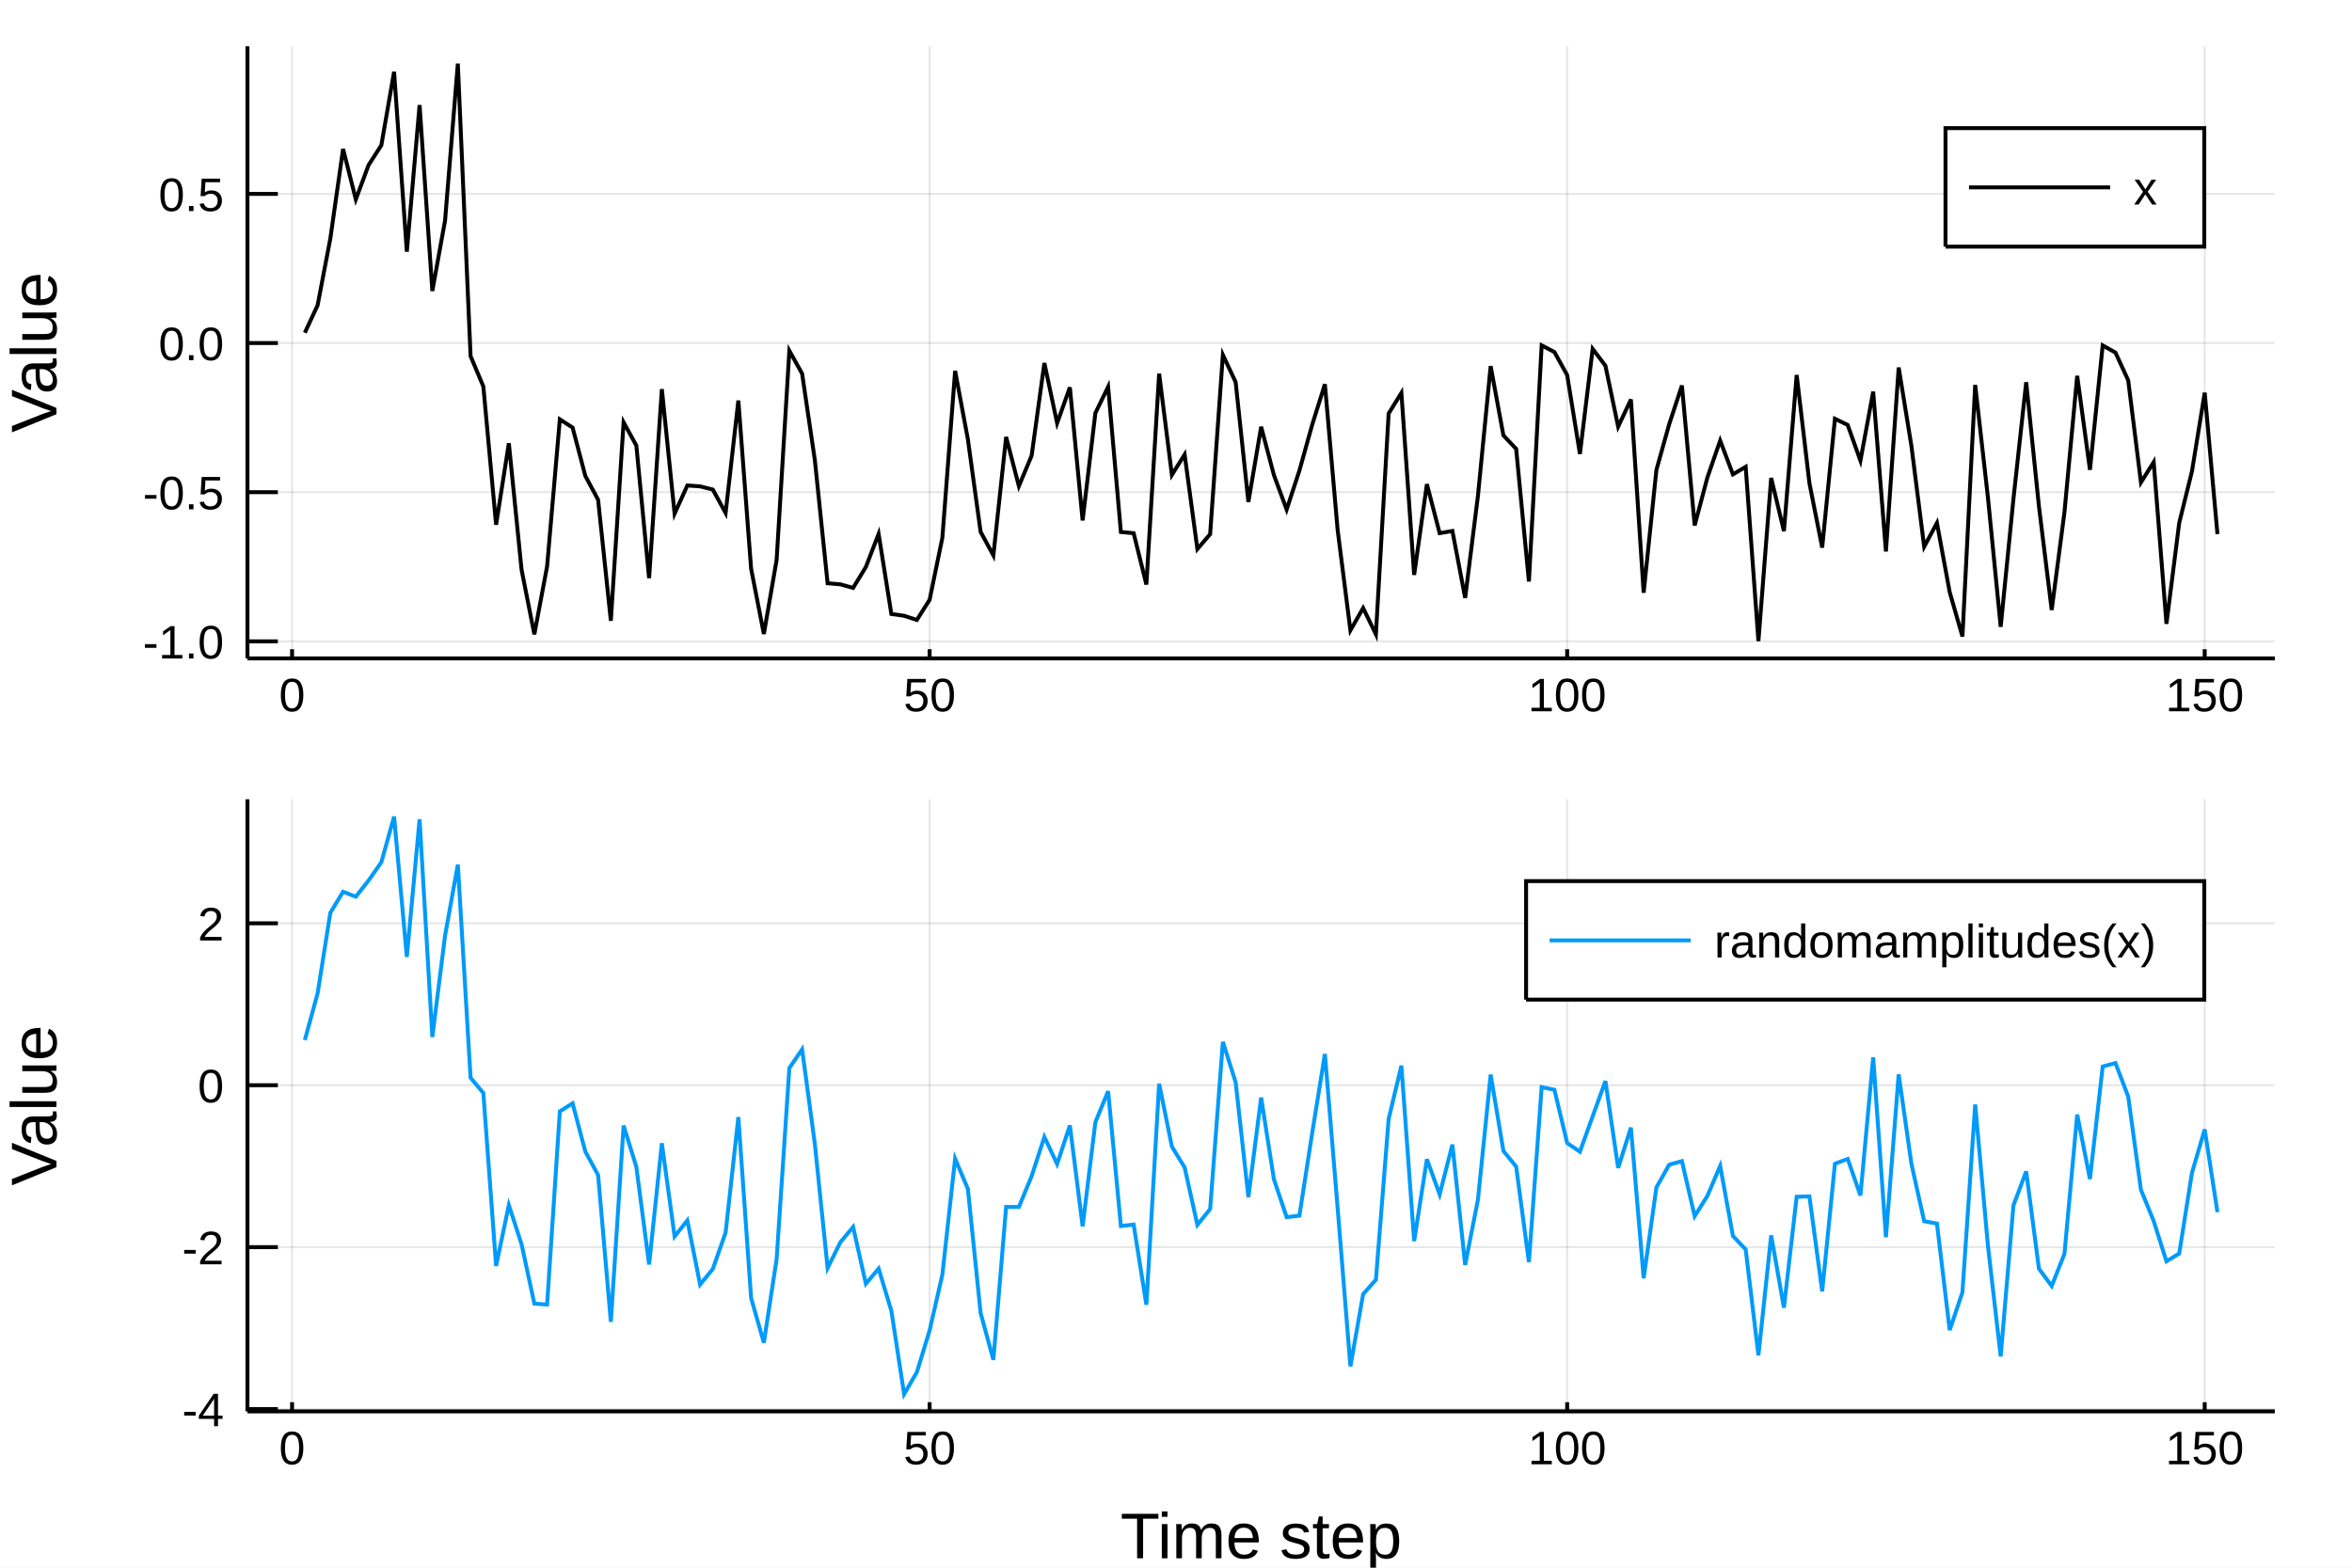
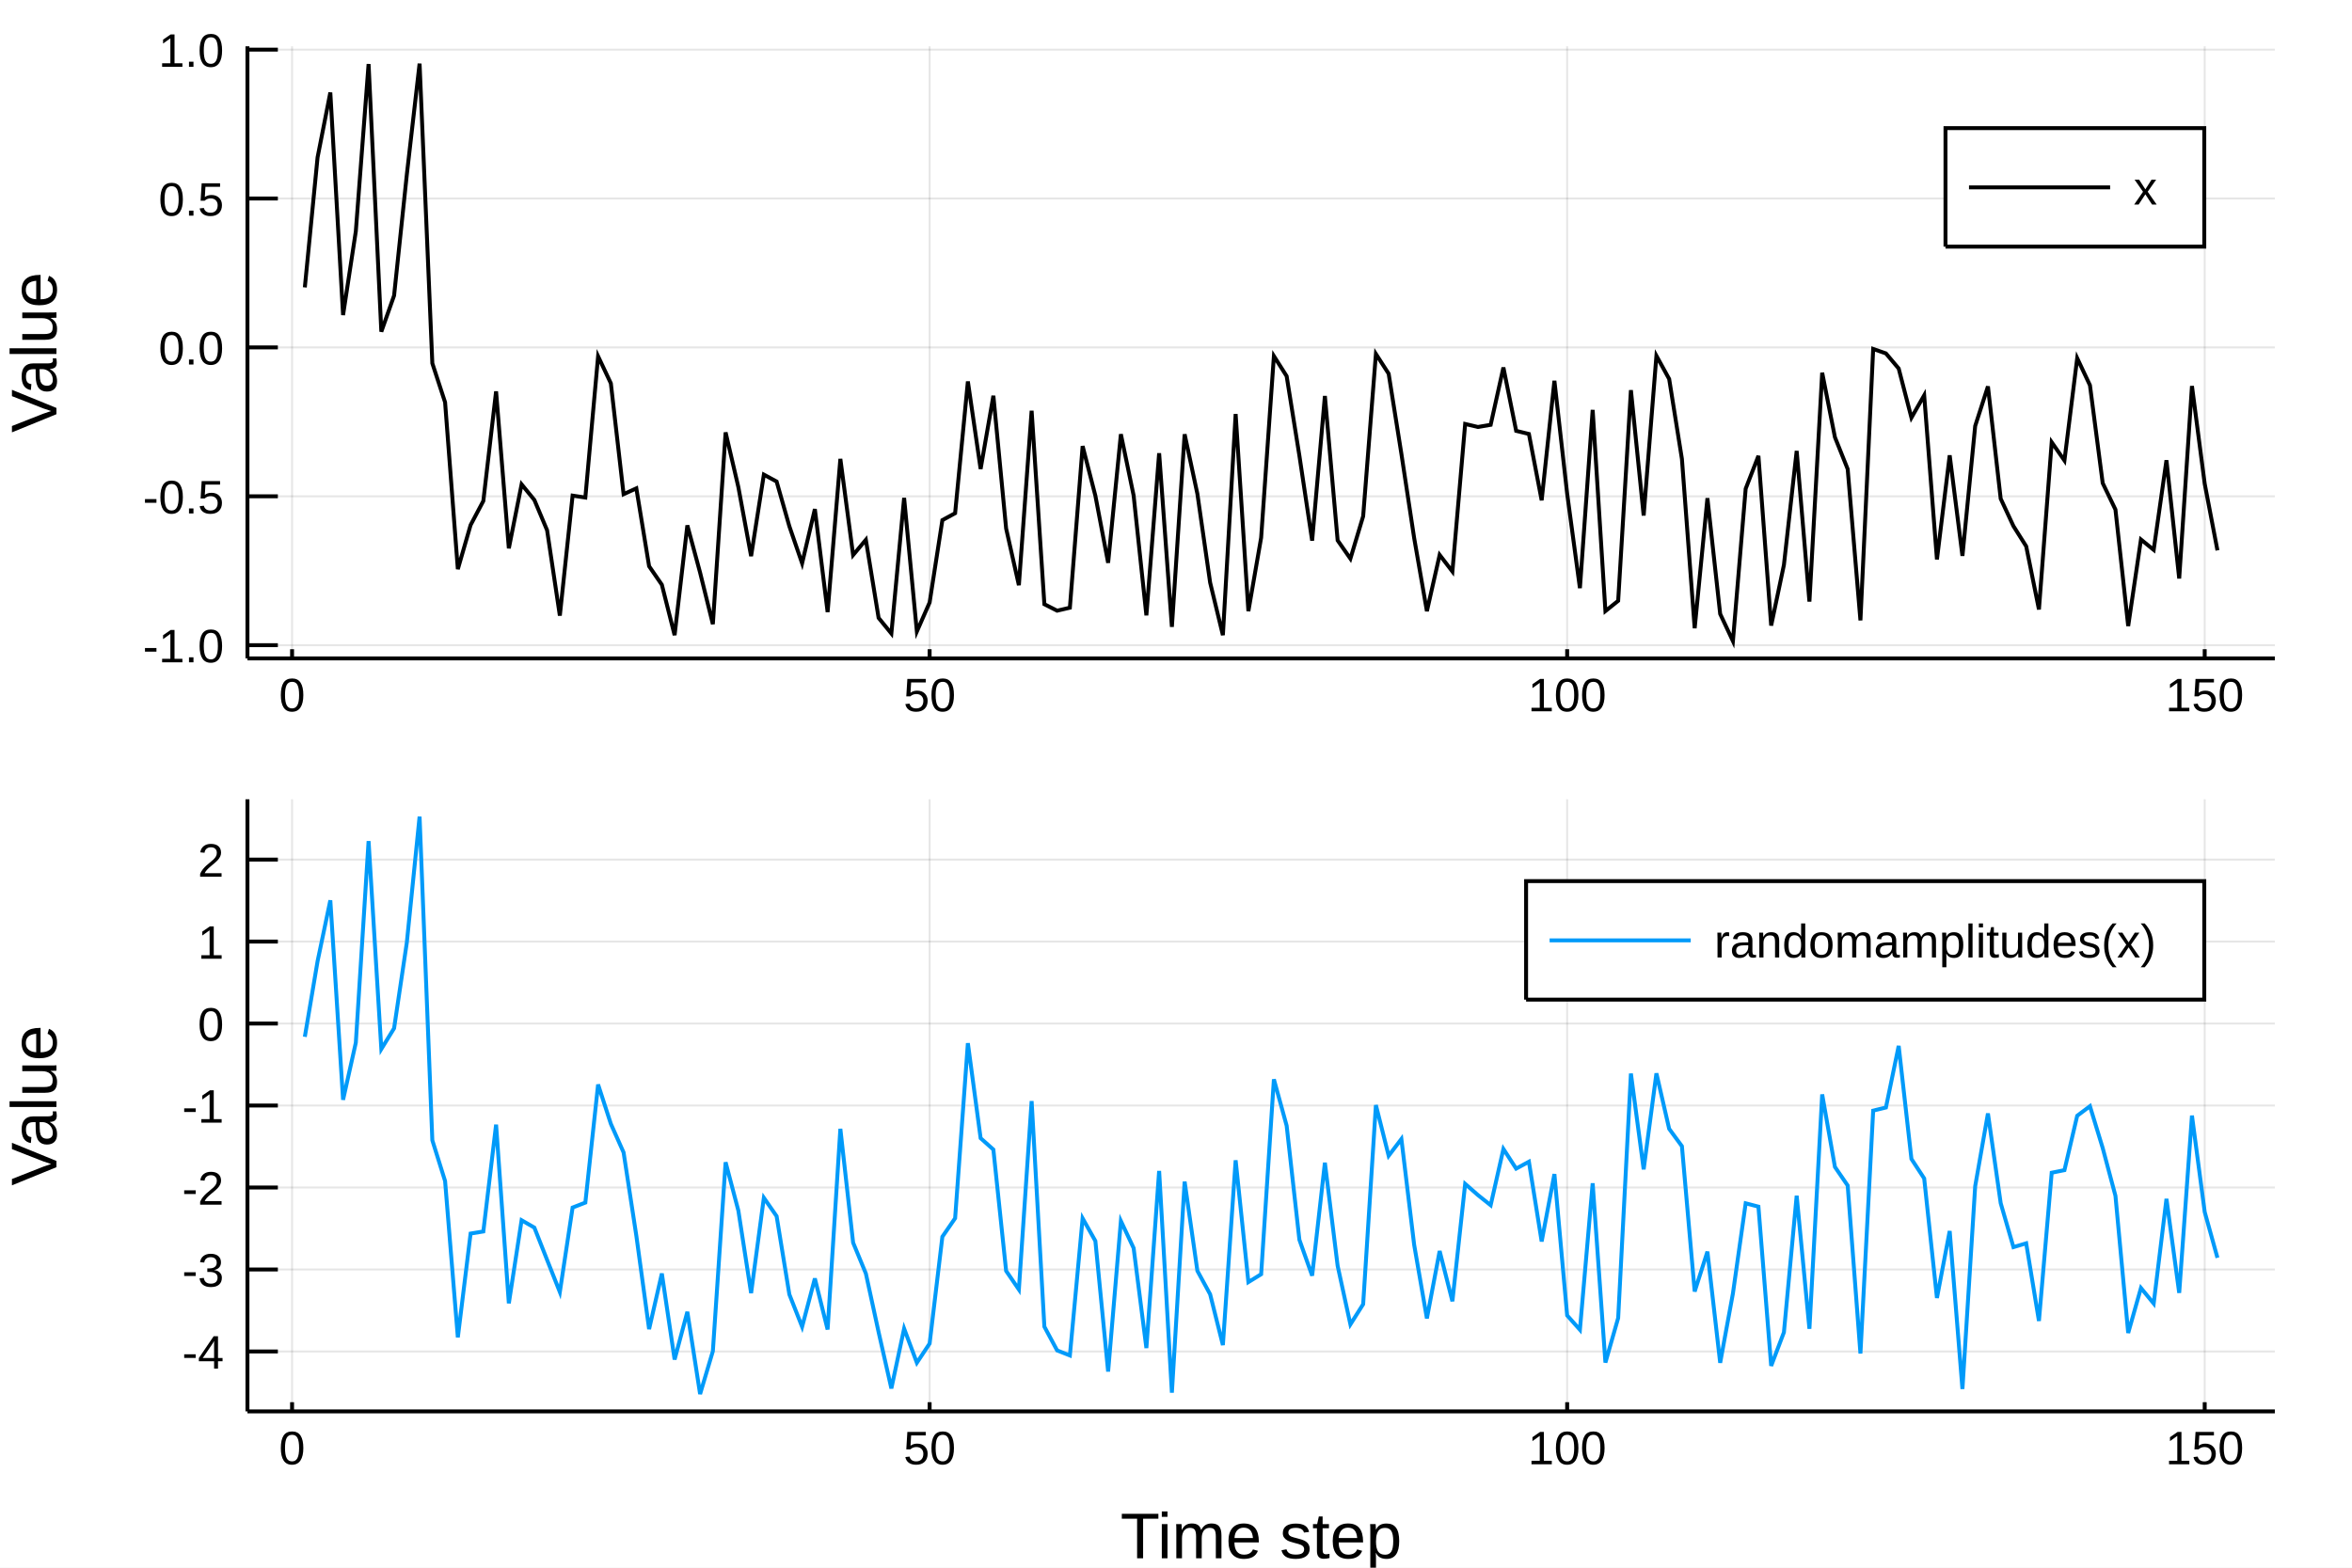
<svg xmlns="http://www.w3.org/2000/svg" width="600" height="400" viewBox="0 0 2400 1600">
  <defs>
-     <clipPath id="clip2600">
+     <clipPath id="clip9700">
      <rect x="0" y="0" width="2400" height="1600" />
    </clipPath>
  </defs>
-   <path clip-path="url(#clip2600)" d=" M0 1600 L2400 1600 L2400 0 L0 0  Z   " fill="#ffffff" fill-rule="evenodd" fill-opacity="1" />
+   <path clip-path="url(#clip9700)" d=" M0 1600 L2400 1600 L2400 0 L0 0  Z   " fill="#ffffff" fill-rule="evenodd" fill-opacity="1" />
  <defs>
-     <clipPath id="clip2601">
+     <clipPath id="clip9701">
      <rect x="480" y="0" width="1681" height="1600" />
    </clipPath>
  </defs>
-   <path clip-path="url(#clip2600)" d=" M252.496 671.979 L2321.26 671.979 L2321.26 47.244 L252.496 47.244  Z   " fill="#ffffff" fill-rule="evenodd" fill-opacity="1" />
+   <path clip-path="url(#clip9700)" d=" M252.496 671.979 L2321.26 671.979 L2321.26 47.244 L252.496 47.244  Z   " fill="#ffffff" fill-rule="evenodd" fill-opacity="1" />
  <defs>
-     <clipPath id="clip2602">
+     <clipPath id="clip9702">
      <rect x="252" y="47" width="2070" height="626" />
    </clipPath>
  </defs>
-   <polyline clip-path="url(#clip2602)" style="stroke:#000000; stroke-width:2; stroke-opacity:0.1; fill:none" points="   298.035,671.979 298.035,47.244    " />
-   <polyline clip-path="url(#clip2602)" style="stroke:#000000; stroke-width:2; stroke-opacity:0.1; fill:none" points="   948.59,671.979 948.59,47.244    " />
-   <polyline clip-path="url(#clip2602)" style="stroke:#000000; stroke-width:2; stroke-opacity:0.1; fill:none" points="   1599.14,671.979 1599.14,47.244    " />
-   <polyline clip-path="url(#clip2602)" style="stroke:#000000; stroke-width:2; stroke-opacity:0.1; fill:none" points="   2249.7,671.979 2249.7,47.244    " />
-   <polyline clip-path="url(#clip2602)" style="stroke:#000000; stroke-width:2; stroke-opacity:0.1; fill:none" points="   252.496,654.555 2321.26,654.555    " />
-   <polyline clip-path="url(#clip2602)" style="stroke:#000000; stroke-width:2; stroke-opacity:0.1; fill:none" points="   252.496,502.335 2321.26,502.335    " />
-   <polyline clip-path="url(#clip2602)" style="stroke:#000000; stroke-width:2; stroke-opacity:0.1; fill:none" points="   252.496,350.116 2321.26,350.116    " />
-   <polyline clip-path="url(#clip2602)" style="stroke:#000000; stroke-width:2; stroke-opacity:0.1; fill:none" points="   252.496,197.896 2321.26,197.896    " />
-   <polyline clip-path="url(#clip2600)" style="stroke:#000000; stroke-width:4; stroke-opacity:1; fill:none" points="   252.496,671.979 2321.26,671.979    " />
-   <polyline clip-path="url(#clip2600)" style="stroke:#000000; stroke-width:4; stroke-opacity:1; fill:none" points="   252.496,671.979 252.496,47.244    " />
-   <polyline clip-path="url(#clip2600)" style="stroke:#000000; stroke-width:4; stroke-opacity:1; fill:none" points="   298.035,671.979 298.035,662.608    " />
-   <polyline clip-path="url(#clip2600)" style="stroke:#000000; stroke-width:4; stroke-opacity:1; fill:none" points="   948.59,671.979 948.59,662.608    " />
-   <polyline clip-path="url(#clip2600)" style="stroke:#000000; stroke-width:4; stroke-opacity:1; fill:none" points="   1599.14,671.979 1599.14,662.608    " />
-   <polyline clip-path="url(#clip2600)" style="stroke:#000000; stroke-width:4; stroke-opacity:1; fill:none" points="   2249.7,671.979 2249.7,662.608    " />
-   <polyline clip-path="url(#clip2600)" style="stroke:#000000; stroke-width:4; stroke-opacity:1; fill:none" points="   252.496,654.555 283.528,654.555    " />
-   <polyline clip-path="url(#clip2600)" style="stroke:#000000; stroke-width:4; stroke-opacity:1; fill:none" points="   252.496,502.335 283.528,502.335    " />
-   <polyline clip-path="url(#clip2600)" style="stroke:#000000; stroke-width:4; stroke-opacity:1; fill:none" points="   252.496,350.116 283.528,350.116    " />
-   <polyline clip-path="url(#clip2600)" style="stroke:#000000; stroke-width:4; stroke-opacity:1; fill:none" points="   252.496,197.896 283.528,197.896    " />
-   <g clip-path="url(#clip2600)">
+   <polyline clip-path="url(#clip9702)" style="stroke:#000000; stroke-width:2; stroke-opacity:0.1; fill:none" points="   298.035,671.979 298.035,47.244    " />
+   <polyline clip-path="url(#clip9702)" style="stroke:#000000; stroke-width:2; stroke-opacity:0.1; fill:none" points="   948.59,671.979 948.59,47.244    " />
+   <polyline clip-path="url(#clip9702)" style="stroke:#000000; stroke-width:2; stroke-opacity:0.1; fill:none" points="   1599.14,671.979 1599.14,47.244    " />
+   <polyline clip-path="url(#clip9702)" style="stroke:#000000; stroke-width:2; stroke-opacity:0.1; fill:none" points="   2249.7,671.979 2249.7,47.244    " />
+   <polyline clip-path="url(#clip9702)" style="stroke:#000000; stroke-width:2; stroke-opacity:0.1; fill:none" points="   252.496,658.483 2321.26,658.483    " />
+   <polyline clip-path="url(#clip9702)" style="stroke:#000000; stroke-width:2; stroke-opacity:0.1; fill:none" points="   252.496,506.523 2321.26,506.523    " />
+   <polyline clip-path="url(#clip9702)" style="stroke:#000000; stroke-width:2; stroke-opacity:0.1; fill:none" points="   252.496,354.563 2321.26,354.563    " />
+   <polyline clip-path="url(#clip9702)" style="stroke:#000000; stroke-width:2; stroke-opacity:0.1; fill:none" points="   252.496,202.604 2321.26,202.604    " />
+   <polyline clip-path="url(#clip9702)" style="stroke:#000000; stroke-width:2; stroke-opacity:0.1; fill:none" points="   252.496,50.644 2321.26,50.644    " />
+   <polyline clip-path="url(#clip9700)" style="stroke:#000000; stroke-width:4; stroke-opacity:1; fill:none" points="   252.496,671.979 2321.26,671.979    " />
+   <polyline clip-path="url(#clip9700)" style="stroke:#000000; stroke-width:4; stroke-opacity:1; fill:none" points="   252.496,671.979 252.496,47.244    " />
+   <polyline clip-path="url(#clip9700)" style="stroke:#000000; stroke-width:4; stroke-opacity:1; fill:none" points="   298.035,671.979 298.035,662.608    " />
+   <polyline clip-path="url(#clip9700)" style="stroke:#000000; stroke-width:4; stroke-opacity:1; fill:none" points="   948.59,671.979 948.59,662.608    " />
+   <polyline clip-path="url(#clip9700)" style="stroke:#000000; stroke-width:4; stroke-opacity:1; fill:none" points="   1599.14,671.979 1599.14,662.608    " />
+   <polyline clip-path="url(#clip9700)" style="stroke:#000000; stroke-width:4; stroke-opacity:1; fill:none" points="   2249.7,671.979 2249.7,662.608    " />
+   <polyline clip-path="url(#clip9700)" style="stroke:#000000; stroke-width:4; stroke-opacity:1; fill:none" points="   252.496,658.483 283.528,658.483    " />
+   <polyline clip-path="url(#clip9700)" style="stroke:#000000; stroke-width:4; stroke-opacity:1; fill:none" points="   252.496,506.523 283.528,506.523    " />
+   <polyline clip-path="url(#clip9700)" style="stroke:#000000; stroke-width:4; stroke-opacity:1; fill:none" points="   252.496,354.563 283.528,354.563    " />
+   <polyline clip-path="url(#clip9700)" style="stroke:#000000; stroke-width:4; stroke-opacity:1; fill:none" points="   252.496,202.604 283.528,202.604    " />
+   <polyline clip-path="url(#clip9700)" style="stroke:#000000; stroke-width:4; stroke-opacity:1; fill:none" points="   252.496,50.644 283.528,50.644    " />
+   <g clip-path="url(#clip9700)">
    <text style="fill:#000000; fill-opacity:1; font-family:Arial,Helvetica Neue,Helvetica,sans-serif; font-size:48px; text-anchor:middle;" transform="rotate(0, 298.035, 725.979)" x="298.035" y="725.979">0</text>
  </g>
-   <g clip-path="url(#clip2600)">
+   <g clip-path="url(#clip9700)">
    <text style="fill:#000000; fill-opacity:1; font-family:Arial,Helvetica Neue,Helvetica,sans-serif; font-size:48px; text-anchor:middle;" transform="rotate(0, 948.59, 725.979)" x="948.59" y="725.979">50</text>
  </g>
-   <g clip-path="url(#clip2600)">
+   <g clip-path="url(#clip9700)">
    <text style="fill:#000000; fill-opacity:1; font-family:Arial,Helvetica Neue,Helvetica,sans-serif; font-size:48px; text-anchor:middle;" transform="rotate(0, 1599.14, 725.979)" x="1599.14" y="725.979">100</text>
  </g>
-   <g clip-path="url(#clip2600)">
+   <g clip-path="url(#clip9700)">
    <text style="fill:#000000; fill-opacity:1; font-family:Arial,Helvetica Neue,Helvetica,sans-serif; font-size:48px; text-anchor:middle;" transform="rotate(0, 2249.7, 725.979)" x="2249.7" y="725.979">150</text>
  </g>
-   <g clip-path="url(#clip2600)">
-     <text style="fill:#000000; fill-opacity:1; font-family:Arial,Helvetica Neue,Helvetica,sans-serif; font-size:48px; text-anchor:end;" transform="rotate(0, 228.496, 672.055)" x="228.496" y="672.055">-1.0</text>
+   <g clip-path="url(#clip9700)">
+     <text style="fill:#000000; fill-opacity:1; font-family:Arial,Helvetica Neue,Helvetica,sans-serif; font-size:48px; text-anchor:end;" transform="rotate(0, 228.496, 675.983)" x="228.496" y="675.983">-1.0</text>
  </g>
-   <g clip-path="url(#clip2600)">
-     <text style="fill:#000000; fill-opacity:1; font-family:Arial,Helvetica Neue,Helvetica,sans-serif; font-size:48px; text-anchor:end;" transform="rotate(0, 228.496, 519.835)" x="228.496" y="519.835">-0.5</text>
+   <g clip-path="url(#clip9700)">
+     <text style="fill:#000000; fill-opacity:1; font-family:Arial,Helvetica Neue,Helvetica,sans-serif; font-size:48px; text-anchor:end;" transform="rotate(0, 228.496, 524.023)" x="228.496" y="524.023">-0.5</text>
  </g>
-   <g clip-path="url(#clip2600)">
-     <text style="fill:#000000; fill-opacity:1; font-family:Arial,Helvetica Neue,Helvetica,sans-serif; font-size:48px; text-anchor:end;" transform="rotate(0, 228.496, 367.616)" x="228.496" y="367.616">0.0</text>
+   <g clip-path="url(#clip9700)">
+     <text style="fill:#000000; fill-opacity:1; font-family:Arial,Helvetica Neue,Helvetica,sans-serif; font-size:48px; text-anchor:end;" transform="rotate(0, 228.496, 372.063)" x="228.496" y="372.063">0.0</text>
  </g>
-   <g clip-path="url(#clip2600)">
-     <text style="fill:#000000; fill-opacity:1; font-family:Arial,Helvetica Neue,Helvetica,sans-serif; font-size:48px; text-anchor:end;" transform="rotate(0, 228.496, 215.396)" x="228.496" y="215.396">0.5</text>
+   <g clip-path="url(#clip9700)">
+     <text style="fill:#000000; fill-opacity:1; font-family:Arial,Helvetica Neue,Helvetica,sans-serif; font-size:48px; text-anchor:end;" transform="rotate(0, 228.496, 220.104)" x="228.496" y="220.104">0.5</text>
  </g>
-   <g clip-path="url(#clip2600)">
+   <g clip-path="url(#clip9700)">
+     <text style="fill:#000000; fill-opacity:1; font-family:Arial,Helvetica Neue,Helvetica,sans-serif; font-size:48px; text-anchor:end;" transform="rotate(0, 228.496, 68.1443)" x="228.496" y="68.144">1.0</text>
+   </g>
+   <g clip-path="url(#clip9700)">
    <text style="fill:#000000; fill-opacity:1; font-family:Arial,Helvetica Neue,Helvetica,sans-serif; font-size:66px; text-anchor:middle;" transform="rotate(-90, 57.6, 359.611)" x="57.6" y="359.611">Value</text>
  </g>
-   <polyline clip-path="url(#clip2602)" style="stroke:#000000; stroke-width:4; stroke-opacity:1; fill:none" points="   311.046,339.588 324.057,311.701 337.068,243.5 350.079,152.03 363.091,203.531 376.102,168.453 389.113,148.272 402.124,73.255 415.135,256.885 428.146,107.241    441.157,296.988 454.168,224.957 467.179,64.925 480.19,363.471 493.201,394.437 506.213,535.579 519.224,452.439 532.235,581.621 545.246,647.43 558.257,578.08    571.268,428 584.279,436.386 597.29,485.759 610.301,510.025 623.312,633.582 636.323,431.002 649.335,454.737 662.346,590.05 675.357,397.138 688.368,524.241    701.379,495.49 714.39,496.386 727.401,499.685 740.412,523.581 753.423,408.814 766.434,580.372 779.445,647.039 792.457,571.584 805.468,357.965 818.479,381.312    831.49,469.694 844.501,595.274 857.512,596.375 870.523,600.027 883.534,578.7 896.545,544.897 909.556,626.645 922.567,628.488 935.579,632.728 948.59,612.143    961.601,548.767 974.612,378.528 987.623,448.293 1000.63,542.815 1013.65,566.847 1026.66,445.977 1039.67,496.141 1052.68,465.021 1065.69,370.509 1078.7,431.887    1091.71,395.35 1104.72,531.185 1117.73,421.594 1130.74,394.815 1143.76,542.969 1156.77,544.176 1169.78,596.592 1182.79,381.377 1195.8,484.687 1208.81,463.924    1221.82,560.356 1234.83,545.18 1247.84,362.175 1260.86,390.013 1273.87,512.293 1286.88,435.58 1299.89,484.775 1312.9,520.073 1325.91,480.337 1338.92,433.67    1351.93,392.114 1364.94,540.832 1377.96,643.334 1390.97,620.576 1403.98,647.409 1416.99,422.038 1430,400.995 1443.01,586.757 1456.02,494.131 1469.03,544.135    1482.04,541.919 1495.06,610.227 1508.07,506.348 1521.08,373.671 1534.09,444.36 1547.1,458.111 1560.11,593.467 1573.12,352.485 1586.13,359.285 1599.14,382.788    1612.16,463.275 1625.17,356.069 1638.18,373.275 1651.19,435.483 1664.2,407.707 1677.21,604.965 1690.22,479.569 1703.23,433.039 1716.24,393.46 1729.26,536.269    1742.27,487.22 1755.28,449.688 1768.29,484.168 1781.3,476.433 1794.31,654.297 1807.32,487.838 1820.33,542.038 1833.34,382.719 1846.35,493.134 1859.37,558.909    1872.38,427.403 1885.39,433.708 1898.4,470.149 1911.41,399.741 1924.42,562.838 1937.43,375.075 1950.44,455.217 1963.45,557.972 1976.47,533.76 1989.48,604.292    2002.49,649.593 2015.5,392.894 2028.51,507.817 2041.52,639.72 2054.53,509.2 2067.54,390.125 2080.55,516.82 2093.57,622.542 2106.58,522.871 2119.59,383.578    2132.6,479.488 2145.61,352.542 2158.62,359.824 2171.63,388.116 2184.64,492.365 2197.65,471.599 2210.67,636.69 2223.68,533.717 2236.69,481.035 2249.7,400.82    2262.71,545.091    " />
-   <path clip-path="url(#clip2600)" d=" M1985.19 251.724 L2249.26 251.724 L2249.26 130.764 L1985.19 130.764  Z   " fill="#ffffff" fill-rule="evenodd" fill-opacity="1" />
-   <polyline clip-path="url(#clip2600)" style="stroke:#000000; stroke-width:4; stroke-opacity:1; fill:none" points="   1985.19,251.724 2249.26,251.724 2249.26,130.764 1985.19,130.764 1985.19,251.724    " />
-   <polyline clip-path="url(#clip2600)" style="stroke:#000000; stroke-width:4; stroke-opacity:1; fill:none" points="   2009.19,191.244 2153.19,191.244    " />
-   <g clip-path="url(#clip2600)">
+   <polyline clip-path="url(#clip9702)" style="stroke:#000000; stroke-width:4; stroke-opacity:1; fill:none" points="   311.046,293.332 324.057,160.597 337.068,94.416 350.079,321.557 363.091,236.019 376.102,65.363 389.113,338.509 402.124,301.673 415.135,178.126 428.146,64.925    441.157,370.793 454.168,410.6 467.179,580.896 480.19,535.877 493.201,511.278 506.213,399.435 519.224,559.637 532.235,494.328 545.246,510.229 558.257,541.178    571.268,628.329 584.279,505.825 597.29,507.797 610.301,363.635 623.312,391.215 636.323,504.392 649.335,498.429 662.346,577.891 675.357,596.772 688.368,648.27    701.379,536.193 714.39,584.448 727.401,637.03 740.412,441.295 753.423,497.131 766.434,567.59 779.445,484.419 792.457,491.451 805.468,537.13 818.479,574.926    831.49,519.582 844.501,624.701 857.512,468.347 870.523,566.48 883.534,550.932 896.545,630.648 909.556,646.56 922.567,508.179 935.579,644.53 948.59,614.897    961.601,530.864 974.612,523.788 987.623,389.298 1000.63,478.637 1013.65,403.889 1026.66,539.41 1039.67,597.282 1052.68,419.207 1065.69,616.658 1078.7,623.271    1091.71,620.233 1104.72,455.277 1117.73,505.956 1130.74,574.421 1143.76,443.142 1156.77,505.76 1169.78,628.056 1182.79,462.555 1195.8,639.804 1208.81,443.201    1221.82,504.023 1234.83,594.593 1247.84,648.279 1260.86,422.521 1273.87,623.769 1286.88,548.748 1299.89,363.391 1312.9,383.904 1325.91,465.098 1338.92,551.784    1351.93,404.143 1364.94,551.535 1377.96,570.158 1390.97,526.878 1403.98,361.251 1416.99,381.401 1430,463.239 1443.01,549.083 1456.02,623.761 1469.03,566.335    1482.04,583.269 1495.06,432.686 1508.07,435.782 1521.08,433.562 1534.09,375.07 1547.1,439.733 1560.11,442.912 1573.12,510.622 1586.13,388.609 1599.14,503.863    1612.16,600.268 1625.17,418.343 1638.18,623.675 1651.19,613.205 1664.2,398.188 1677.21,526.176 1690.22,363.118 1703.23,386.79 1716.24,468.407 1729.26,641.191    1742.27,508.453 1755.28,626.573 1768.29,654.297 1781.3,498.792 1794.31,465.268 1807.32,638.464 1820.33,576.546 1833.34,460.195 1846.35,614.005 1859.37,380.4    1872.38,446.257 1885.39,478.737 1898.4,633.181 1911.41,356.14 1924.42,360.7 1937.43,376.11 1950.44,426.31 1963.45,403.466 1976.47,570.963 1989.48,464.721    2002.49,567.328 2015.5,434.743 2028.51,394.369 2041.52,508.963 2054.53,536.928 2067.54,557.554 2080.55,622.033 2093.57,451.341 2106.58,469.999 2119.59,365.543    2132.6,393.202 2145.61,493.055 2158.62,520.074 2171.63,638.941 2184.64,550.636 2197.65,561.206 2210.67,469.715 2223.68,590.431 2236.69,393.962 2249.7,493.758    2262.71,561.716    " />
+   <path clip-path="url(#clip9700)" d=" M1985.19 251.724 L2249.26 251.724 L2249.26 130.764 L1985.19 130.764  Z   " fill="#ffffff" fill-rule="evenodd" fill-opacity="1" />
+   <polyline clip-path="url(#clip9700)" style="stroke:#000000; stroke-width:4; stroke-opacity:1; fill:none" points="   1985.19,251.724 2249.26,251.724 2249.26,130.764 1985.19,130.764 1985.19,251.724    " />
+   <polyline clip-path="url(#clip9700)" style="stroke:#000000; stroke-width:4; stroke-opacity:1; fill:none" points="   2009.19,191.244 2153.19,191.244    " />
+   <g clip-path="url(#clip9700)">
    <text style="fill:#000000; fill-opacity:1; font-family:Arial,Helvetica Neue,Helvetica,sans-serif; font-size:48px; text-anchor:start;" transform="rotate(0, 2177.19, 208.744)" x="2177.19" y="208.744">x</text>
  </g>
-   <path clip-path="url(#clip2600)" d=" M252.496 1440.48 L2321.26 1440.48 L2321.26 815.748 L252.496 815.748  Z   " fill="#ffffff" fill-rule="evenodd" fill-opacity="1" />
+   <path clip-path="url(#clip9700)" d=" M252.496 1440.48 L2321.26 1440.48 L2321.26 815.748 L252.496 815.748  Z   " fill="#ffffff" fill-rule="evenodd" fill-opacity="1" />
  <defs>
-     <clipPath id="clip2603">
+     <clipPath id="clip9703">
      <rect x="252" y="815" width="2070" height="626" />
    </clipPath>
  </defs>
-   <polyline clip-path="url(#clip2603)" style="stroke:#000000; stroke-width:2; stroke-opacity:0.1; fill:none" points="   298.035,1440.48 298.035,815.748    " />
-   <polyline clip-path="url(#clip2603)" style="stroke:#000000; stroke-width:2; stroke-opacity:0.1; fill:none" points="   948.59,1440.48 948.59,815.748    " />
-   <polyline clip-path="url(#clip2603)" style="stroke:#000000; stroke-width:2; stroke-opacity:0.1; fill:none" points="   1599.14,1440.48 1599.14,815.748    " />
-   <polyline clip-path="url(#clip2603)" style="stroke:#000000; stroke-width:2; stroke-opacity:0.1; fill:none" points="   2249.7,1440.48 2249.7,815.748    " />
-   <polyline clip-path="url(#clip2603)" style="stroke:#000000; stroke-width:2; stroke-opacity:0.1; fill:none" points="   252.496,1438.09 2321.26,1438.09    " />
-   <polyline clip-path="url(#clip2603)" style="stroke:#000000; stroke-width:2; stroke-opacity:0.1; fill:none" points="   252.496,1272.84 2321.26,1272.84    " />
-   <polyline clip-path="url(#clip2603)" style="stroke:#000000; stroke-width:2; stroke-opacity:0.1; fill:none" points="   252.496,1107.59 2321.26,1107.59    " />
-   <polyline clip-path="url(#clip2603)" style="stroke:#000000; stroke-width:2; stroke-opacity:0.1; fill:none" points="   252.496,942.343 2321.26,942.343    " />
-   <polyline clip-path="url(#clip2600)" style="stroke:#000000; stroke-width:4; stroke-opacity:1; fill:none" points="   252.496,1440.48 2321.26,1440.48    " />
-   <polyline clip-path="url(#clip2600)" style="stroke:#000000; stroke-width:4; stroke-opacity:1; fill:none" points="   252.496,1440.48 252.496,815.748    " />
-   <polyline clip-path="url(#clip2600)" style="stroke:#000000; stroke-width:4; stroke-opacity:1; fill:none" points="   298.035,1440.48 298.035,1431.11    " />
-   <polyline clip-path="url(#clip2600)" style="stroke:#000000; stroke-width:4; stroke-opacity:1; fill:none" points="   948.59,1440.48 948.59,1431.11    " />
-   <polyline clip-path="url(#clip2600)" style="stroke:#000000; stroke-width:4; stroke-opacity:1; fill:none" points="   1599.14,1440.48 1599.14,1431.11    " />
-   <polyline clip-path="url(#clip2600)" style="stroke:#000000; stroke-width:4; stroke-opacity:1; fill:none" points="   2249.7,1440.48 2249.7,1431.11    " />
-   <polyline clip-path="url(#clip2600)" style="stroke:#000000; stroke-width:4; stroke-opacity:1; fill:none" points="   252.496,1438.09 283.528,1438.09    " />
-   <polyline clip-path="url(#clip2600)" style="stroke:#000000; stroke-width:4; stroke-opacity:1; fill:none" points="   252.496,1272.84 283.528,1272.84    " />
-   <polyline clip-path="url(#clip2600)" style="stroke:#000000; stroke-width:4; stroke-opacity:1; fill:none" points="   252.496,1107.59 283.528,1107.59    " />
-   <polyline clip-path="url(#clip2600)" style="stroke:#000000; stroke-width:4; stroke-opacity:1; fill:none" points="   252.496,942.343 283.528,942.343    " />
-   <g clip-path="url(#clip2600)">
+   <polyline clip-path="url(#clip9703)" style="stroke:#000000; stroke-width:2; stroke-opacity:0.1; fill:none" points="   298.035,1440.48 298.035,815.748    " />
+   <polyline clip-path="url(#clip9703)" style="stroke:#000000; stroke-width:2; stroke-opacity:0.1; fill:none" points="   948.59,1440.48 948.59,815.748    " />
+   <polyline clip-path="url(#clip9703)" style="stroke:#000000; stroke-width:2; stroke-opacity:0.1; fill:none" points="   1599.14,1440.48 1599.14,815.748    " />
+   <polyline clip-path="url(#clip9703)" style="stroke:#000000; stroke-width:2; stroke-opacity:0.1; fill:none" points="   2249.7,1440.48 2249.7,815.748    " />
+   <polyline clip-path="url(#clip9703)" style="stroke:#000000; stroke-width:2; stroke-opacity:0.1; fill:none" points="   252.496,1379.32 2321.26,1379.32    " />
+   <polyline clip-path="url(#clip9703)" style="stroke:#000000; stroke-width:2; stroke-opacity:0.1; fill:none" points="   252.496,1295.65 2321.26,1295.65    " />
+   <polyline clip-path="url(#clip9703)" style="stroke:#000000; stroke-width:2; stroke-opacity:0.1; fill:none" points="   252.496,1211.98 2321.26,1211.98    " />
+   <polyline clip-path="url(#clip9703)" style="stroke:#000000; stroke-width:2; stroke-opacity:0.1; fill:none" points="   252.496,1128.31 2321.26,1128.31    " />
+   <polyline clip-path="url(#clip9703)" style="stroke:#000000; stroke-width:2; stroke-opacity:0.1; fill:none" points="   252.496,1044.64 2321.26,1044.64    " />
+   <polyline clip-path="url(#clip9703)" style="stroke:#000000; stroke-width:2; stroke-opacity:0.1; fill:none" points="   252.496,960.974 2321.26,960.974    " />
+   <polyline clip-path="url(#clip9703)" style="stroke:#000000; stroke-width:2; stroke-opacity:0.1; fill:none" points="   252.496,877.305 2321.26,877.305    " />
+   <polyline clip-path="url(#clip9700)" style="stroke:#000000; stroke-width:4; stroke-opacity:1; fill:none" points="   252.496,1440.48 2321.26,1440.48    " />
+   <polyline clip-path="url(#clip9700)" style="stroke:#000000; stroke-width:4; stroke-opacity:1; fill:none" points="   252.496,1440.48 252.496,815.748    " />
+   <polyline clip-path="url(#clip9700)" style="stroke:#000000; stroke-width:4; stroke-opacity:1; fill:none" points="   298.035,1440.48 298.035,1431.11    " />
+   <polyline clip-path="url(#clip9700)" style="stroke:#000000; stroke-width:4; stroke-opacity:1; fill:none" points="   948.59,1440.48 948.59,1431.11    " />
+   <polyline clip-path="url(#clip9700)" style="stroke:#000000; stroke-width:4; stroke-opacity:1; fill:none" points="   1599.14,1440.48 1599.14,1431.11    " />
+   <polyline clip-path="url(#clip9700)" style="stroke:#000000; stroke-width:4; stroke-opacity:1; fill:none" points="   2249.7,1440.48 2249.7,1431.11    " />
+   <polyline clip-path="url(#clip9700)" style="stroke:#000000; stroke-width:4; stroke-opacity:1; fill:none" points="   252.496,1379.32 283.528,1379.32    " />
+   <polyline clip-path="url(#clip9700)" style="stroke:#000000; stroke-width:4; stroke-opacity:1; fill:none" points="   252.496,1295.65 283.528,1295.65    " />
+   <polyline clip-path="url(#clip9700)" style="stroke:#000000; stroke-width:4; stroke-opacity:1; fill:none" points="   252.496,1211.98 283.528,1211.98    " />
+   <polyline clip-path="url(#clip9700)" style="stroke:#000000; stroke-width:4; stroke-opacity:1; fill:none" points="   252.496,1128.31 283.528,1128.31    " />
+   <polyline clip-path="url(#clip9700)" style="stroke:#000000; stroke-width:4; stroke-opacity:1; fill:none" points="   252.496,1044.64 283.528,1044.64    " />
+   <polyline clip-path="url(#clip9700)" style="stroke:#000000; stroke-width:4; stroke-opacity:1; fill:none" points="   252.496,960.974 283.528,960.974    " />
+   <polyline clip-path="url(#clip9700)" style="stroke:#000000; stroke-width:4; stroke-opacity:1; fill:none" points="   252.496,877.305 283.528,877.305    " />
+   <g clip-path="url(#clip9700)">
    <text style="fill:#000000; fill-opacity:1; font-family:Arial,Helvetica Neue,Helvetica,sans-serif; font-size:48px; text-anchor:middle;" transform="rotate(0, 298.035, 1494.48)" x="298.035" y="1494.48">0</text>
  </g>
-   <g clip-path="url(#clip2600)">
+   <g clip-path="url(#clip9700)">
    <text style="fill:#000000; fill-opacity:1; font-family:Arial,Helvetica Neue,Helvetica,sans-serif; font-size:48px; text-anchor:middle;" transform="rotate(0, 948.59, 1494.48)" x="948.59" y="1494.48">50</text>
  </g>
-   <g clip-path="url(#clip2600)">
+   <g clip-path="url(#clip9700)">
    <text style="fill:#000000; fill-opacity:1; font-family:Arial,Helvetica Neue,Helvetica,sans-serif; font-size:48px; text-anchor:middle;" transform="rotate(0, 1599.14, 1494.48)" x="1599.14" y="1494.48">100</text>
  </g>
-   <g clip-path="url(#clip2600)">
+   <g clip-path="url(#clip9700)">
    <text style="fill:#000000; fill-opacity:1; font-family:Arial,Helvetica Neue,Helvetica,sans-serif; font-size:48px; text-anchor:middle;" transform="rotate(0, 2249.7, 1494.48)" x="2249.7" y="1494.48">150</text>
  </g>
-   <g clip-path="url(#clip2600)">
-     <text style="fill:#000000; fill-opacity:1; font-family:Arial,Helvetica Neue,Helvetica,sans-serif; font-size:48px; text-anchor:end;" transform="rotate(0, 228.496, 1455.59)" x="228.496" y="1455.59">-4</text>
+   <g clip-path="url(#clip9700)">
+     <text style="fill:#000000; fill-opacity:1; font-family:Arial,Helvetica Neue,Helvetica,sans-serif; font-size:48px; text-anchor:end;" transform="rotate(0, 228.496, 1396.82)" x="228.496" y="1396.82">-4</text>
  </g>
-   <g clip-path="url(#clip2600)">
-     <text style="fill:#000000; fill-opacity:1; font-family:Arial,Helvetica Neue,Helvetica,sans-serif; font-size:48px; text-anchor:end;" transform="rotate(0, 228.496, 1290.34)" x="228.496" y="1290.34">-2</text>
+   <g clip-path="url(#clip9700)">
+     <text style="fill:#000000; fill-opacity:1; font-family:Arial,Helvetica Neue,Helvetica,sans-serif; font-size:48px; text-anchor:end;" transform="rotate(0, 228.496, 1313.15)" x="228.496" y="1313.15">-3</text>
  </g>
-   <g clip-path="url(#clip2600)">
-     <text style="fill:#000000; fill-opacity:1; font-family:Arial,Helvetica Neue,Helvetica,sans-serif; font-size:48px; text-anchor:end;" transform="rotate(0, 228.496, 1125.09)" x="228.496" y="1125.09">0</text>
+   <g clip-path="url(#clip9700)">
+     <text style="fill:#000000; fill-opacity:1; font-family:Arial,Helvetica Neue,Helvetica,sans-serif; font-size:48px; text-anchor:end;" transform="rotate(0, 228.496, 1229.48)" x="228.496" y="1229.48">-2</text>
  </g>
-   <g clip-path="url(#clip2600)">
-     <text style="fill:#000000; fill-opacity:1; font-family:Arial,Helvetica Neue,Helvetica,sans-serif; font-size:48px; text-anchor:end;" transform="rotate(0, 228.496, 959.843)" x="228.496" y="959.843">2</text>
+   <g clip-path="url(#clip9700)">
+     <text style="fill:#000000; fill-opacity:1; font-family:Arial,Helvetica Neue,Helvetica,sans-serif; font-size:48px; text-anchor:end;" transform="rotate(0, 228.496, 1145.81)" x="228.496" y="1145.81">-1</text>
  </g>
-   <g clip-path="url(#clip2600)">
+   <g clip-path="url(#clip9700)">
+     <text style="fill:#000000; fill-opacity:1; font-family:Arial,Helvetica Neue,Helvetica,sans-serif; font-size:48px; text-anchor:end;" transform="rotate(0, 228.496, 1062.14)" x="228.496" y="1062.14">0</text>
+   </g>
+   <g clip-path="url(#clip9700)">
+     <text style="fill:#000000; fill-opacity:1; font-family:Arial,Helvetica Neue,Helvetica,sans-serif; font-size:48px; text-anchor:end;" transform="rotate(0, 228.496, 978.474)" x="228.496" y="978.474">1</text>
+   </g>
+   <g clip-path="url(#clip9700)">
+     <text style="fill:#000000; fill-opacity:1; font-family:Arial,Helvetica Neue,Helvetica,sans-serif; font-size:48px; text-anchor:end;" transform="rotate(0, 228.496, 894.805)" x="228.496" y="894.805">2</text>
+   </g>
+   <g clip-path="url(#clip9700)">
    <text style="fill:#000000; fill-opacity:1; font-family:Arial,Helvetica Neue,Helvetica,sans-serif; font-size:66px; text-anchor:middle;" transform="rotate(0, 1286.88, 1590.4)" x="1286.88" y="1590.4">Time step</text>
  </g>
-   <g clip-path="url(#clip2600)">
+   <g clip-path="url(#clip9700)">
    <text style="fill:#000000; fill-opacity:1; font-family:Arial,Helvetica Neue,Helvetica,sans-serif; font-size:66px; text-anchor:middle;" transform="rotate(-90, 57.6, 1128.12)" x="57.6" y="1128.12">Value</text>
  </g>
-   <polyline clip-path="url(#clip2603)" style="stroke:#009af9; stroke-width:4; stroke-opacity:1; fill:none" points="   311.046,1061.5 324.057,1014 337.068,931.618 350.079,910.137 363.091,915.17 376.102,898.623 389.113,880.074 402.124,833.429 415.135,976.662 428.146,836.163    441.157,1058.42 454.168,954.743 467.179,882.444 480.19,1099.96 493.201,1115.55 506.213,1292.09 519.224,1229.9 532.235,1270 545.246,1330.5 558.257,1331.46    571.268,1134.28 584.279,1126.06 597.29,1175.38 610.301,1199.26 623.312,1349.09 636.323,1148.81 649.335,1190.96 662.346,1290.55 675.357,1166.77 688.368,1261.95    701.379,1245.6 714.39,1311.04 727.401,1295.06 740.412,1258.01 753.423,1140.13 766.434,1324.79 779.445,1370.33 792.457,1285.16 805.468,1090.05 818.479,1070.96    831.49,1167.69 844.501,1294.11 857.512,1267.88 870.523,1252.26 883.534,1310.23 896.545,1294.75 909.556,1337.85 922.567,1422.8 935.579,1400.48 948.59,1357.85    961.601,1300.94 974.612,1182.56 987.623,1213.37 1000.63,1340.04 1013.65,1387.83 1026.66,1231.79 1039.67,1231.83 1052.68,1200.42 1065.69,1160.36 1078.7,1188.04    1091.71,1148.62 1104.72,1251.6 1117.73,1145.36 1130.74,1113.71 1143.76,1251.32 1156.77,1249.82 1169.78,1331.64 1182.79,1106.07 1195.8,1170.19 1208.81,1191.51    1221.82,1250.11 1234.83,1233.97 1247.84,1063.32 1260.86,1104.57 1273.87,1221.81 1286.88,1120.18 1299.89,1203.47 1312.9,1242.21 1325.91,1240.71 1338.92,1156.71    1351.93,1075.67 1364.94,1232.92 1377.96,1394.51 1390.97,1320.76 1403.98,1306.12 1416.99,1142.01 1430,1087.57 1443.01,1266.7 1456.02,1183.14 1469.03,1219.08    1482.04,1168.18 1495.06,1291.01 1508.07,1224.65 1521.08,1096.78 1534.09,1174.67 1547.1,1190.66 1560.11,1288.11 1573.12,1109.54 1586.13,1112.23 1599.14,1166.56    1612.16,1175.47 1625.17,1139.31 1638.18,1103.35 1651.19,1191.96 1664.2,1150.85 1677.21,1304.57 1690.22,1211.87 1703.23,1188.72 1716.24,1185.08 1729.26,1241.25    1742.27,1220.45 1755.28,1189.93 1768.29,1261.45 1781.3,1275.15 1794.31,1383.3 1807.32,1260.84 1820.33,1334.58 1833.34,1221.42 1846.35,1221.05 1859.37,1317.99    1872.38,1187.77 1885.39,1182.81 1898.4,1220.12 1911.41,1079.1 1924.42,1262.71 1937.43,1096.42 1950.44,1187.9 1963.45,1246.42 1976.47,1248.78 1989.48,1357.55    2002.49,1318.84 2015.5,1127.24 2028.51,1271.55 2041.52,1384.38 2054.53,1230.27 2067.54,1195.54 2080.55,1294.82 2093.57,1312.52 2106.58,1279.69 2119.59,1137.51    2132.6,1203.33 2145.61,1088.47 2158.62,1084.95 2171.63,1119.13 2184.64,1214.36 2197.65,1246.25 2210.67,1287.32 2223.68,1279.37 2236.69,1197.04 2249.7,1152.7    2262.71,1237.14    " />
-   <path clip-path="url(#clip2600)" d=" M1557.24 1020.23 L2249.26 1020.23 L2249.26 899.268 L1557.24 899.268  Z   " fill="#ffffff" fill-rule="evenodd" fill-opacity="1" />
-   <polyline clip-path="url(#clip2600)" style="stroke:#000000; stroke-width:4; stroke-opacity:1; fill:none" points="   1557.24,1020.23 2249.26,1020.23 2249.26,899.268 1557.24,899.268 1557.24,1020.23    " />
-   <polyline clip-path="url(#clip2600)" style="stroke:#009af9; stroke-width:4; stroke-opacity:1; fill:none" points="   1581.24,959.748 1725.24,959.748    " />
-   <g clip-path="url(#clip2600)">
+   <polyline clip-path="url(#clip9703)" style="stroke:#009af9; stroke-width:4; stroke-opacity:1; fill:none" points="   311.046,1058.19 324.057,981.027 337.068,918.891 350.079,1122.46 363.091,1064.12 376.102,858.458 389.113,1070.67 402.124,1049.5 415.135,961.892 428.146,833.429    441.157,1163.78 454.168,1205.37 467.179,1364.94 480.19,1258.98 493.201,1256.85 506.213,1147.82 519.224,1330.2 532.235,1245.4 545.246,1252.89 558.257,1285.86    571.268,1318.68 584.279,1232.45 597.29,1227.39 610.301,1106.88 623.312,1147 636.323,1176.22 649.335,1261.28 662.346,1356.54 675.357,1299.76 688.368,1387.55    701.379,1338.85 714.39,1422.8 727.401,1379.04 740.412,1186.21 753.423,1235.57 766.434,1319.79 779.445,1222.49 792.457,1241.27 805.468,1321.1 818.479,1354.14    831.49,1304.82 844.501,1356.92 857.512,1152.08 870.523,1268.26 883.534,1299.77 896.545,1359.64 909.556,1417.07 922.567,1355.97 935.579,1390.84 948.59,1371.24    961.601,1262.22 974.612,1243.35 987.623,1064.67 1000.63,1161.64 1013.65,1173.25 1026.66,1297.09 1039.67,1316.1 1052.68,1123.75 1065.69,1354.02 1078.7,1378.25    1091.71,1383.39 1104.72,1243.45 1117.73,1266.57 1130.74,1399.84 1143.76,1246.17 1156.77,1273.82 1169.78,1375.86 1182.79,1195.07 1195.8,1421.39 1208.81,1205.95    1221.82,1297.03 1234.83,1320.94 1247.84,1372.81 1260.86,1184.2 1273.87,1308.53 1286.88,1300.5 1299.89,1101.54 1312.9,1148.89 1325.91,1265.34 1338.92,1301.95    1351.93,1186.67 1364.94,1291.94 1377.96,1351.68 1390.97,1331.1 1403.98,1127.85 1416.99,1179.59 1430,1162.48 1443.01,1270.44 1456.02,1345.6 1469.03,1276.8    1482.04,1328.1 1495.06,1208.27 1508.07,1219.68 1521.08,1230.05 1534.09,1172.64 1547.1,1192.71 1560.11,1185.66 1573.12,1267.08 1586.13,1198.27 1599.14,1342.53    1612.16,1357.16 1625.17,1207.64 1638.18,1390.66 1651.19,1345.17 1664.2,1095.67 1677.21,1193.49 1690.22,1095.47 1703.23,1152.09 1716.24,1169.82 1729.26,1318.14    1742.27,1277.43 1755.28,1390.92 1768.29,1320.1 1781.3,1228.1 1794.31,1231.51 1807.32,1394.01 1820.33,1359.77 1833.34,1220.34 1846.35,1356.19 1859.37,1116.96    1872.38,1190.99 1885.39,1209.96 1898.4,1381.42 1911.41,1133.51 1924.42,1130.34 1937.43,1067.44 1950.44,1182.84 1963.45,1202.72 1976.47,1324.72 1989.48,1256.4    2002.49,1417.62 2015.5,1210.6 2028.51,1136.39 2041.52,1227.93 2054.53,1272.84 2067.54,1268.94 2080.55,1348.18 2093.57,1196.89 2106.58,1194.27 2119.59,1138.78    2132.6,1129 2145.61,1171.67 2158.62,1220.44 2171.63,1360.46 2184.64,1314.52 2197.65,1330.39 2210.67,1223.55 2223.68,1319.55 2236.69,1138.58 2249.7,1236.98    2262.71,1283.71    " />
+   <path clip-path="url(#clip9700)" d=" M1557.24 1020.23 L2249.26 1020.23 L2249.26 899.268 L1557.24 899.268  Z   " fill="#ffffff" fill-rule="evenodd" fill-opacity="1" />
+   <polyline clip-path="url(#clip9700)" style="stroke:#000000; stroke-width:4; stroke-opacity:1; fill:none" points="   1557.24,1020.23 2249.26,1020.23 2249.26,899.268 1557.24,899.268 1557.24,1020.23    " />
+   <polyline clip-path="url(#clip9700)" style="stroke:#009af9; stroke-width:4; stroke-opacity:1; fill:none" points="   1581.24,959.748 1725.24,959.748    " />
+   <g clip-path="url(#clip9700)">
    <text style="fill:#000000; fill-opacity:1; font-family:Arial,Helvetica Neue,Helvetica,sans-serif; font-size:48px; text-anchor:start;" transform="rotate(0, 1749.24, 977.248)" x="1749.24" y="977.248">randomamplitudes(x)</text>
  </g>
</svg>
